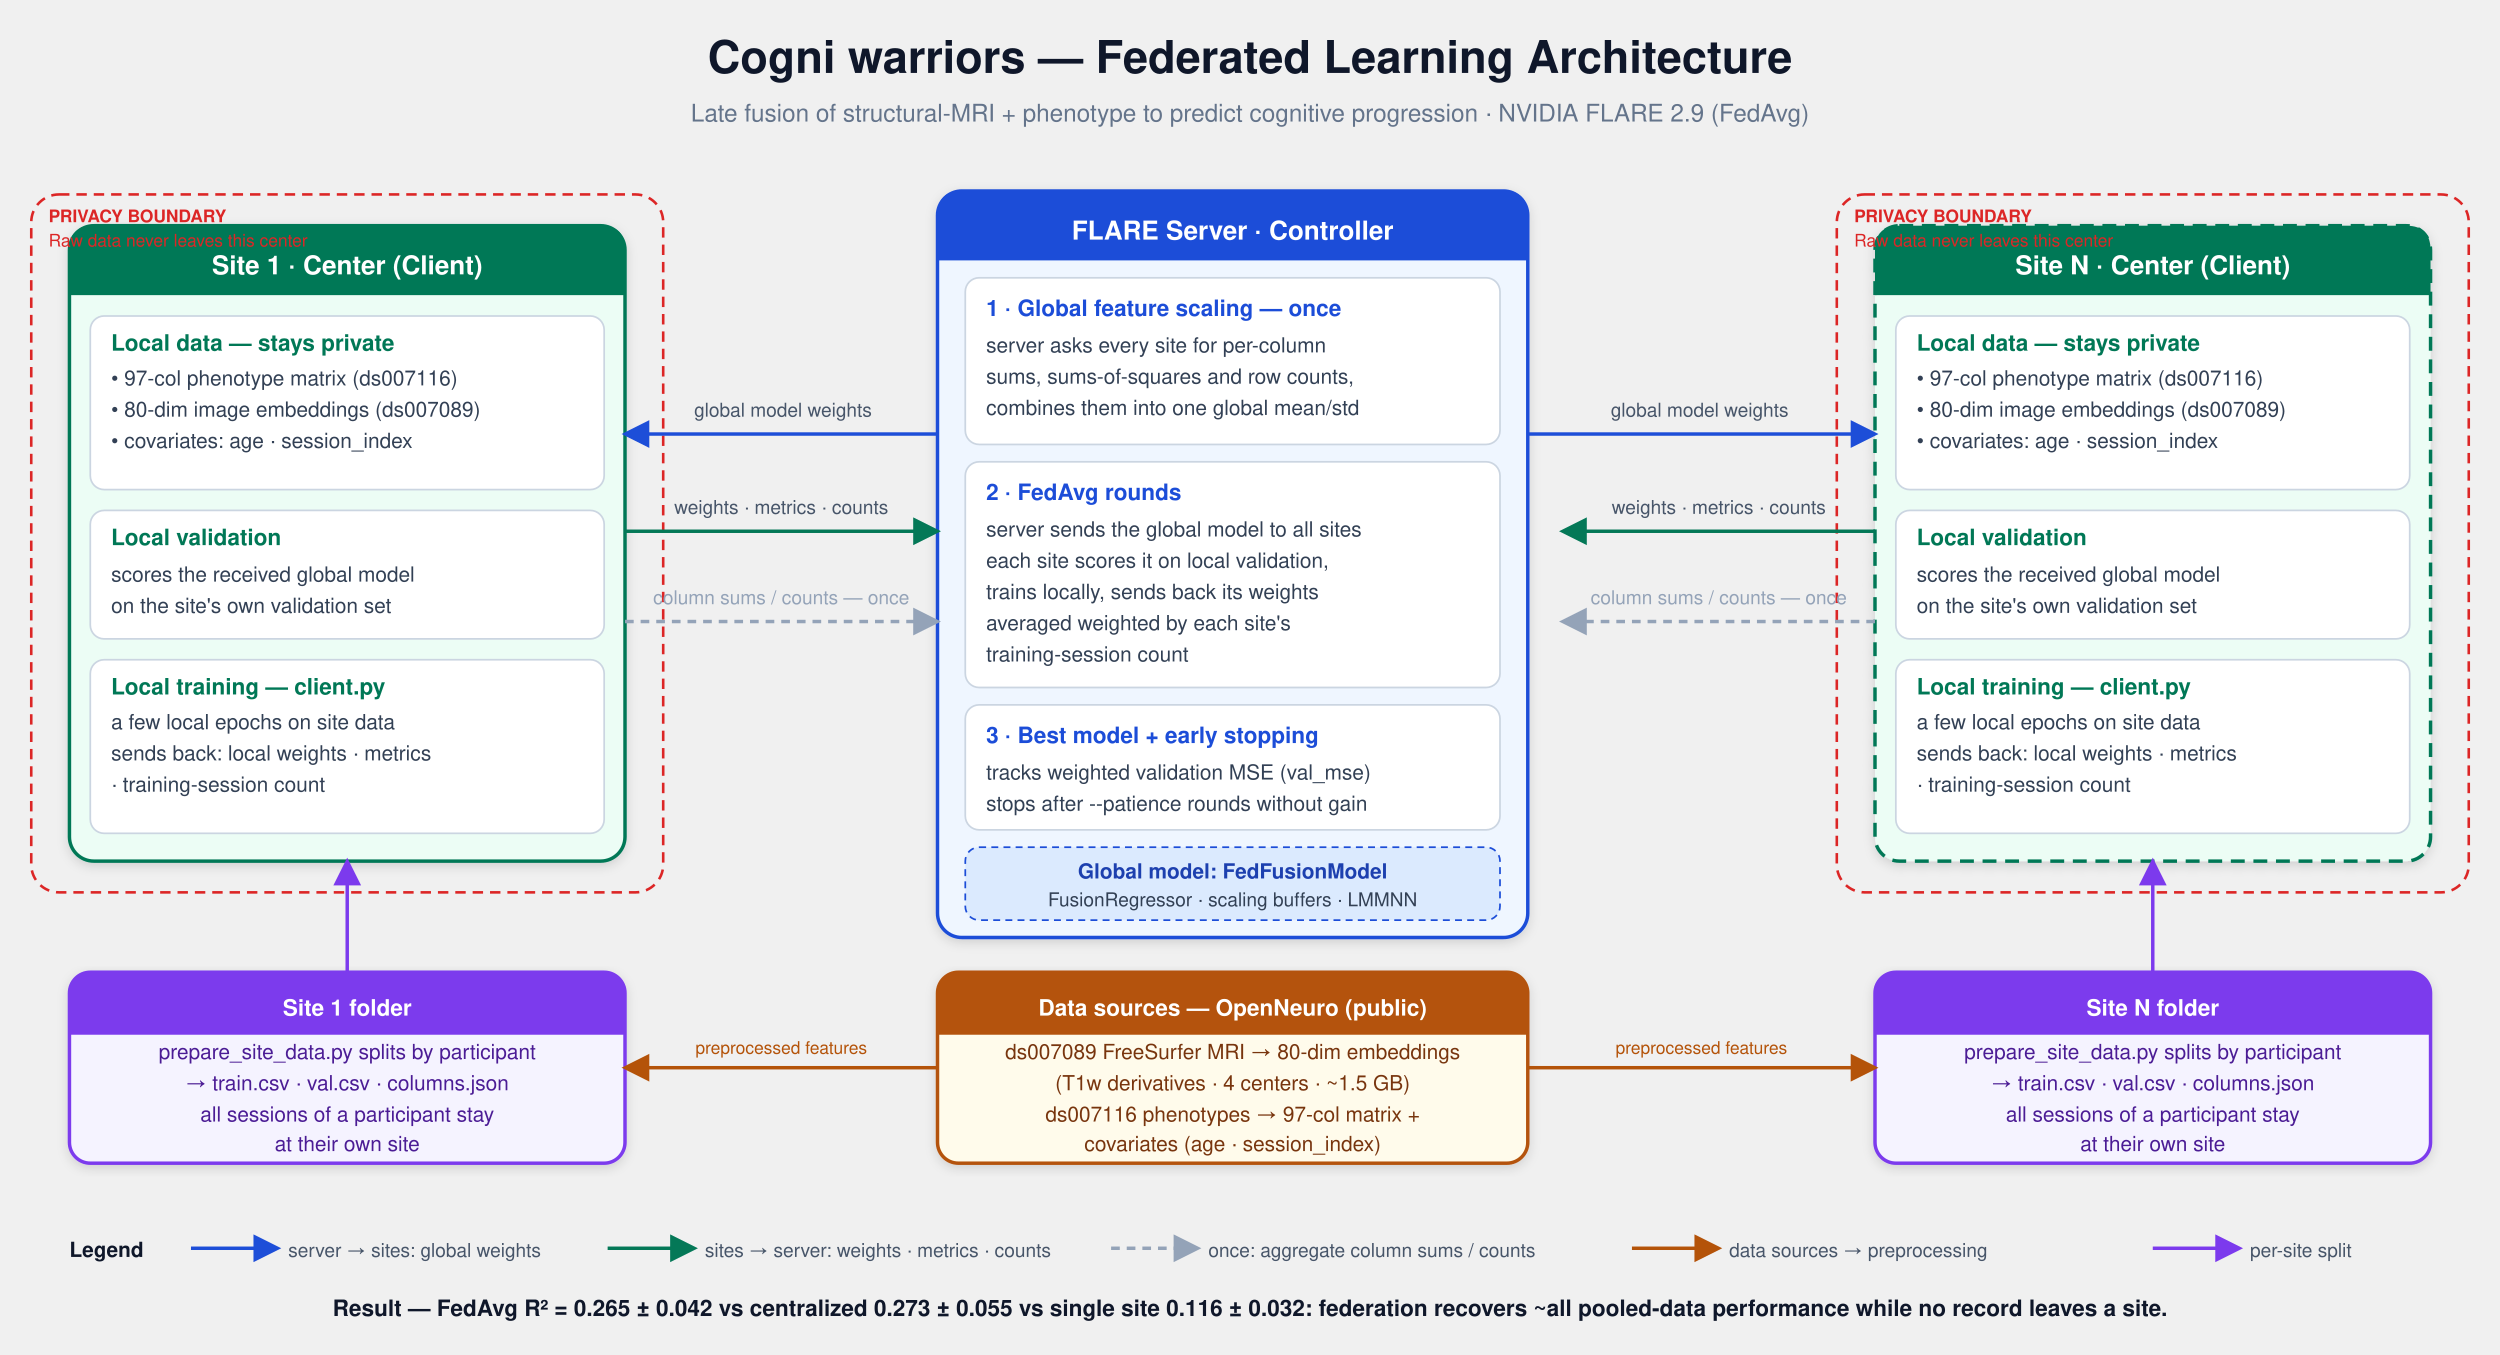
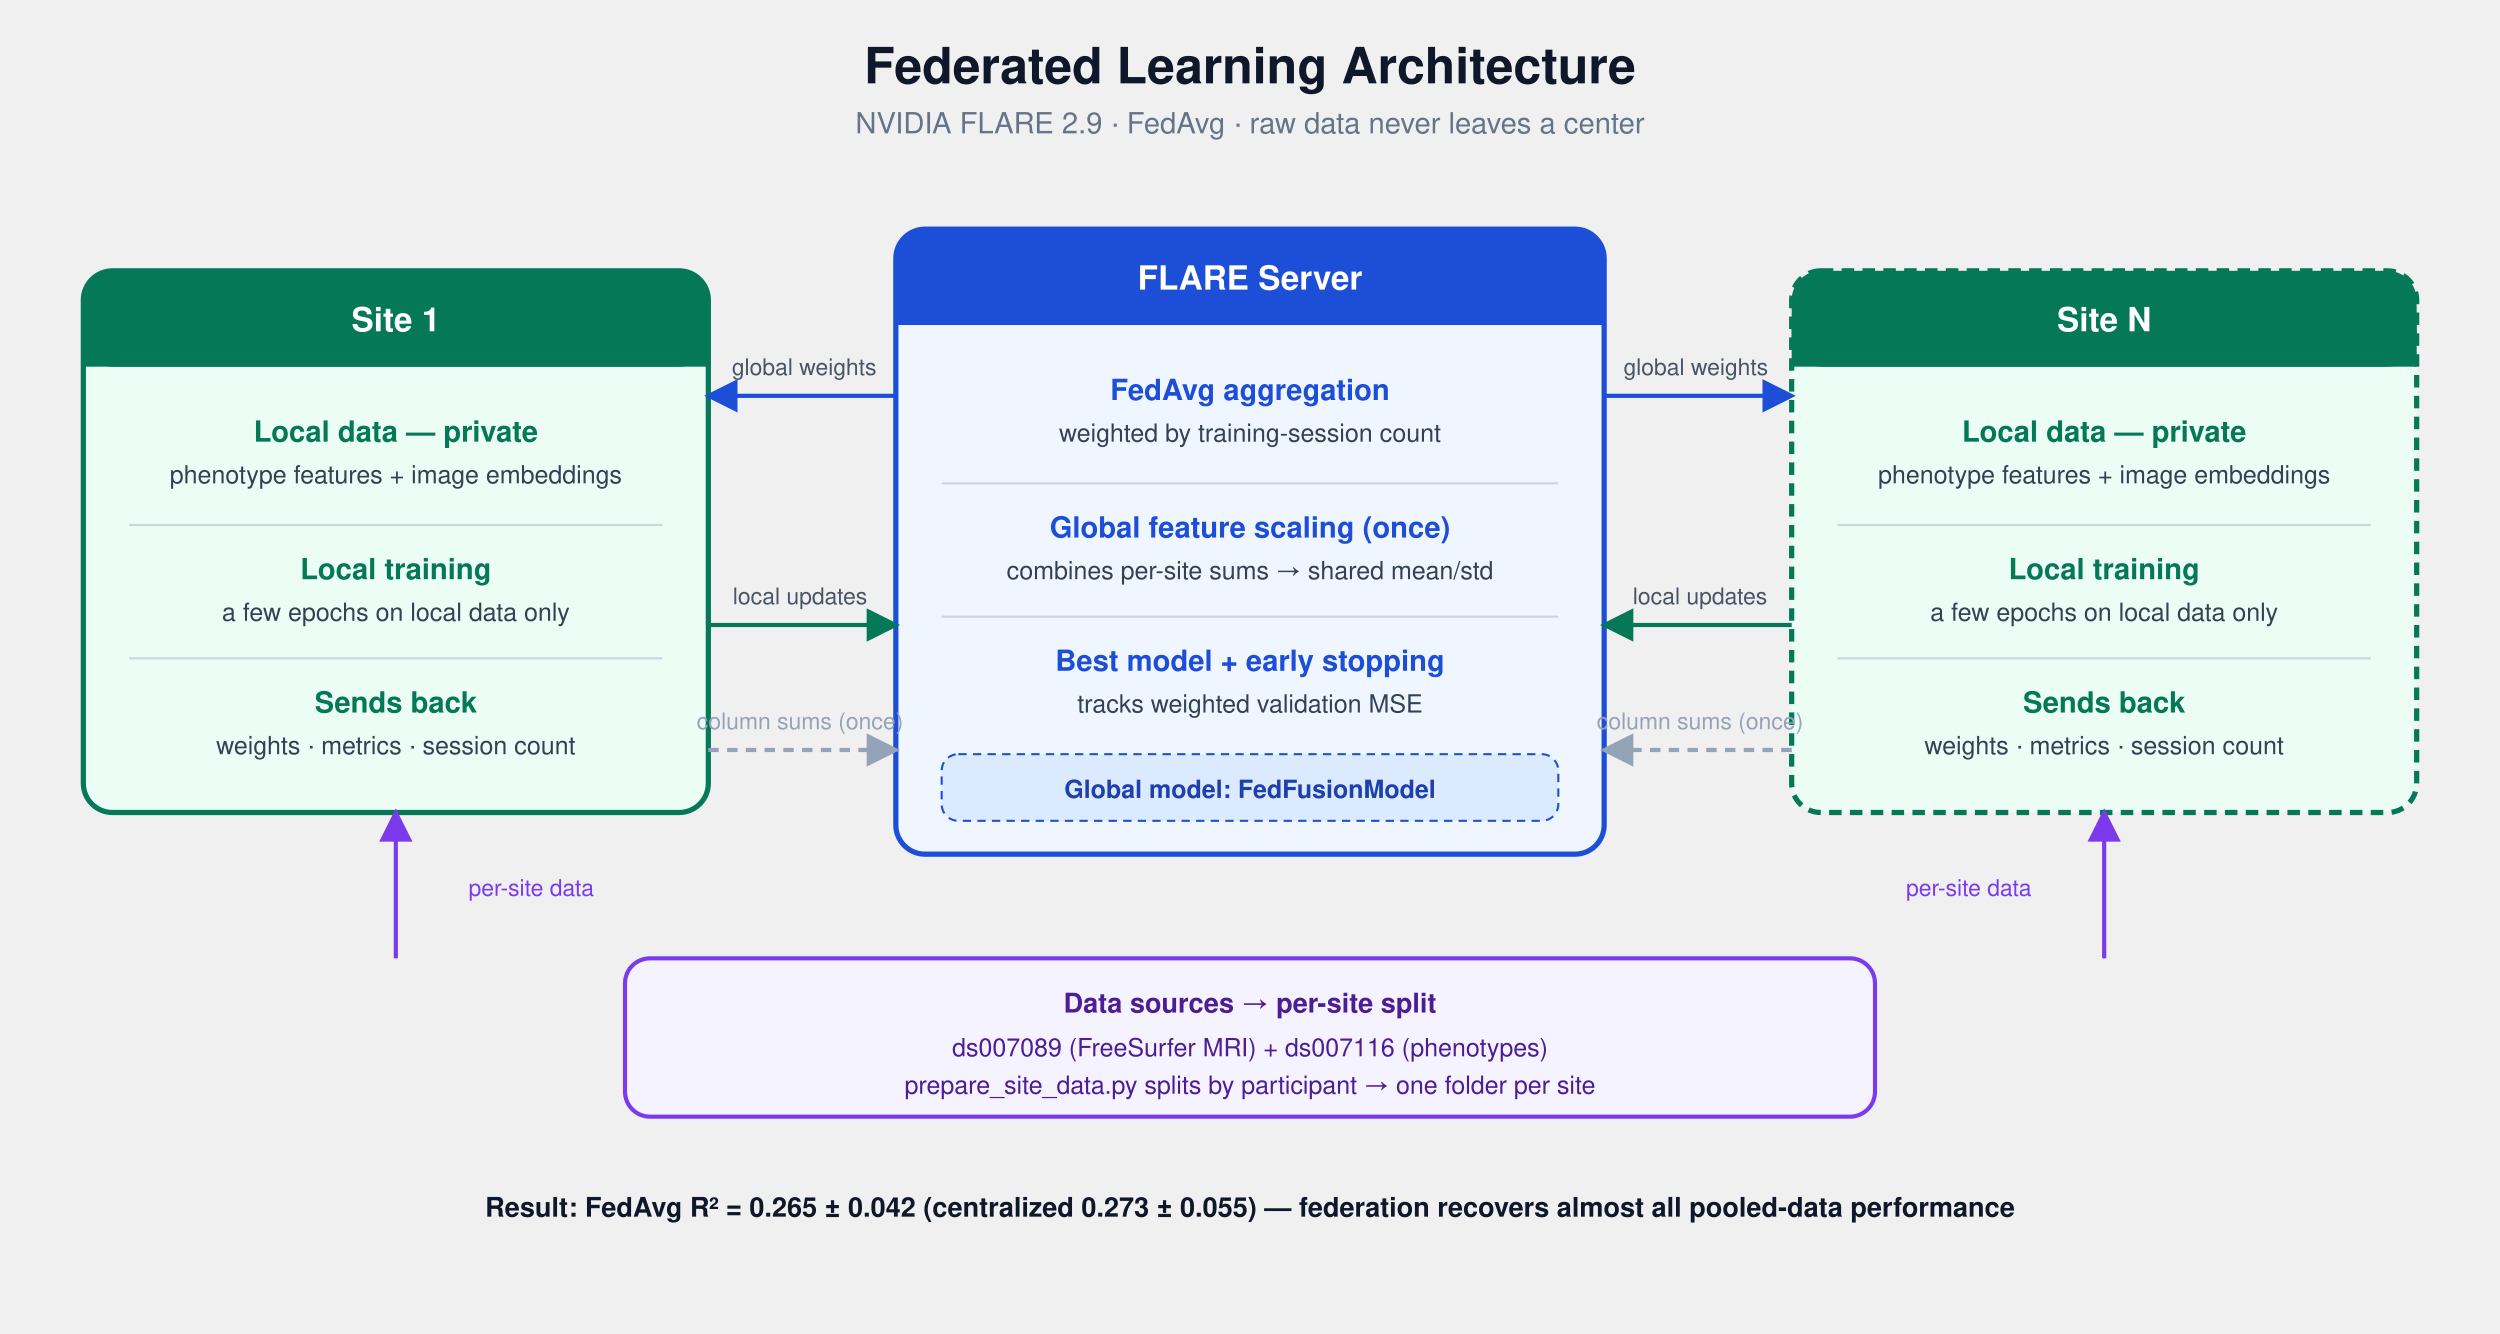
- <svg xmlns="http://www.w3.org/2000/svg" width="1440" height="780" viewBox="0 0 1440 780" font-family="Helvetica, Arial, sans-serif">
+ <svg xmlns="http://www.w3.org/2000/svg" width="1200" height="640" viewBox="0 0 1200 640" font-family="Helvetica, Arial, sans-serif">
  <defs>
    <marker id="arm-blue" markerWidth="8" markerHeight="8" refX="6" refY="4" orient="auto">
      <path d="M0,0 L8,4 L0,8 Z" fill="#1d4ed8" />
    </marker>
    <marker id="arm-green" markerWidth="8" markerHeight="8" refX="6" refY="4" orient="auto">
      <path d="M0,0 L8,4 L0,8 Z" fill="#047857" />
    </marker>
    <marker id="arm-gray" markerWidth="8" markerHeight="8" refX="6" refY="4" orient="auto">
      <path d="M0,0 L8,4 L0,8 Z" fill="#94a3b8" />
    </marker>
-     <marker id="arm-amber" markerWidth="8" markerHeight="8" refX="6" refY="4" orient="auto">
-       <path d="M0,0 L8,4 L0,8 Z" fill="#b45309" />
-     </marker>
    <marker id="arm-violet" markerWidth="8" markerHeight="8" refX="6" refY="4" orient="auto">
      <path d="M0,0 L8,4 L0,8 Z" fill="#7c3aed" />
    </marker>
-     <filter id="shadow" x="-5%" y="-5%" width="112%" height="112%">
-       <feDropShadow dx="0" dy="2" stdDeviation="3" flood-color="#00000022" />
-     </filter>
  </defs>
-   <text x="720" y="42" text-anchor="middle" font-size="26" font-weight="bold" fill="#0f172a">Cogni warriors — Federated Learning Architecture</text>
-   <text x="720" y="70" text-anchor="middle" font-size="14" fill="#64748b">Late fusion of structural-MRI + phenotype to predict cognitive progression · NVIDIA FLARE 2.9 (FedAvg)</text>
-   <g filter="url(#shadow)">
-     <rect x="540" y="110" width="340" height="430" rx="14" fill="#eff6ff" stroke="#1d4ed8" stroke-width="2" />
-     <path d="M540,124 Q540,110 554,110 L866,110 Q880,110 880,124 L880,150 L540,150 Z" fill="#1d4ed8" />
-     <text x="710" y="138" text-anchor="middle" font-size="15" font-weight="bold" fill="#ffffff">FLARE Server · Controller</text>
-     <rect x="556" y="160" width="308" height="96" rx="8" fill="#ffffff" stroke="#cbd5e1" />
-     <text x="568" y="182" font-size="13" font-weight="bold" fill="#1d4ed8">1 · Global feature scaling — once</text>
-     <text x="568" y="203" font-size="12" fill="#334155">server asks every site for per-column</text>
-     <text x="568" y="221" font-size="12" fill="#334155">sums, sums-of-squares and row counts,</text>
-     <text x="568" y="239" font-size="12" fill="#334155">combines them into one global mean/std</text>
-     <rect x="556" y="266" width="308" height="130" rx="8" fill="#ffffff" stroke="#cbd5e1" />
-     <text x="568" y="288" font-size="13" font-weight="bold" fill="#1d4ed8">2 · FedAvg rounds</text>
-     <text x="568" y="309" font-size="12" fill="#334155">server sends the global model to all sites</text>
-     <text x="568" y="327" font-size="12" fill="#334155">each site scores it on local validation,</text>
-     <text x="568" y="345" font-size="12" fill="#334155">trains locally, sends back its weights</text>
-     <text x="568" y="363" font-size="12" fill="#334155">averaged weighted by each site's</text>
-     <text x="568" y="381" font-size="12" fill="#334155">training-session count</text>
-     <rect x="556" y="406" width="308" height="72" rx="8" fill="#ffffff" stroke="#cbd5e1" />
-     <text x="568" y="428" font-size="13" font-weight="bold" fill="#1d4ed8">3 · Best model + early stopping</text>
-     <text x="568" y="449" font-size="12" fill="#334155">tracks weighted validation MSE (val_mse)</text>
-     <text x="568" y="467" font-size="12" fill="#334155">stops after --patience rounds without gain</text>
-     <rect x="556" y="488" width="308" height="42" rx="8" fill="#dbeafe" stroke="#1d4ed8" stroke-dasharray="4 3" />
-     <text x="710" y="506" text-anchor="middle" font-size="12" font-weight="bold" fill="#1e40af">Global model: FedFusionModel</text>
-     <text x="710" y="522" text-anchor="middle" font-size="11" fill="#334155">FusionRegressor · scaling buffers · LMMNN</text>
-   </g>
-   <g filter="url(#shadow)">
-     <rect x="40" y="130" width="320" height="366" rx="14" fill="#ecfdf5" stroke="#047857" stroke-width="2" />
-     <path d="M40,144 Q40,130 54,130 L346,130 Q360,130 360,144 L360,170 L40,170 Z" fill="#047857" />
-     <text x="200" y="158" text-anchor="middle" font-size="15" font-weight="bold" fill="#ffffff">Site 1 · Center (Client)</text>
-     <rect x="52" y="182" width="296" height="100" rx="8" fill="#ffffff" stroke="#cbd5e1" />
-     <text x="64" y="202" font-size="13" font-weight="bold" fill="#047857">Local data — stays private</text>
-     <text x="64" y="222" font-size="12" fill="#334155">• 97-col phenotype matrix (ds007116)</text>
-     <text x="64" y="240" font-size="12" fill="#334155">• 80-dim image embeddings (ds007089)</text>
-     <text x="64" y="258" font-size="12" fill="#334155">• covariates: age · session_index</text>
-     <rect x="52" y="294" width="296" height="74" rx="8" fill="#ffffff" stroke="#cbd5e1" />
-     <text x="64" y="314" font-size="13" font-weight="bold" fill="#047857">Local validation</text>
-     <text x="64" y="335" font-size="12" fill="#334155">scores the received global model</text>
-     <text x="64" y="353" font-size="12" fill="#334155">on the site's own validation set</text>
-     <rect x="52" y="380" width="296" height="100" rx="8" fill="#ffffff" stroke="#cbd5e1" />
-     <text x="64" y="400" font-size="13" font-weight="bold" fill="#047857">Local training — client.py</text>
-     <text x="64" y="420" font-size="12" fill="#334155">a few local epochs on site data</text>
-     <text x="64" y="438" font-size="12" fill="#334155">sends back: local weights · metrics</text>
-     <text x="64" y="456" font-size="12" fill="#334155">· training-session count</text>
-   </g>
-   <g filter="url(#shadow)">
-     <rect x="1080" y="130" width="320" height="366" rx="14" fill="#ecfdf5" stroke="#047857" stroke-width="2" stroke-dasharray="8 5" />
-     <path d="M1080,144 Q1080,130 1094,130 L1386,130 Q1400,130 1400,144 L1400,170 L1080,170 Z" fill="#047857" />
-     <text x="1240" y="158" text-anchor="middle" font-size="15" font-weight="bold" fill="#ffffff">Site N · Center (Client)</text>
-     <rect x="1092" y="182" width="296" height="100" rx="8" fill="#ffffff" stroke="#cbd5e1" />
-     <text x="1104" y="202" font-size="13" font-weight="bold" fill="#047857">Local data — stays private</text>
-     <text x="1104" y="222" font-size="12" fill="#334155">• 97-col phenotype matrix (ds007116)</text>
-     <text x="1104" y="240" font-size="12" fill="#334155">• 80-dim image embeddings (ds007089)</text>
-     <text x="1104" y="258" font-size="12" fill="#334155">• covariates: age · session_index</text>
-     <rect x="1092" y="294" width="296" height="74" rx="8" fill="#ffffff" stroke="#cbd5e1" />
-     <text x="1104" y="314" font-size="13" font-weight="bold" fill="#047857">Local validation</text>
-     <text x="1104" y="335" font-size="12" fill="#334155">scores the received global model</text>
-     <text x="1104" y="353" font-size="12" fill="#334155">on the site's own validation set</text>
-     <rect x="1092" y="380" width="296" height="100" rx="8" fill="#ffffff" stroke="#cbd5e1" />
-     <text x="1104" y="400" font-size="13" font-weight="bold" fill="#047857">Local training — client.py</text>
-     <text x="1104" y="420" font-size="12" fill="#334155">a few local epochs on site data</text>
-     <text x="1104" y="438" font-size="12" fill="#334155">sends back: local weights · metrics</text>
-     <text x="1104" y="456" font-size="12" fill="#334155">· training-session count</text>
-   </g>
-   <rect x="18" y="112" width="364" height="402" rx="16" fill="none" stroke="#dc2626" stroke-width="1.5" stroke-dasharray="6 4" />
-   <text x="28" y="128" font-size="10" font-weight="bold" fill="#dc2626">PRIVACY BOUNDARY</text>
-   <text x="28" y="142" font-size="10" fill="#dc2626">Raw data never leaves this center</text>
-   <rect x="1058" y="112" width="364" height="402" rx="16" fill="none" stroke="#dc2626" stroke-width="1.5" stroke-dasharray="6 4" />
-   <text x="1068" y="128" font-size="10" font-weight="bold" fill="#dc2626">PRIVACY BOUNDARY</text>
-   <text x="1068" y="142" font-size="10" fill="#dc2626">Raw data never leaves this center</text>
-   <line x1="540" y1="250" x2="362" y2="250" stroke="#1d4ed8" stroke-width="2" marker-end="url(#arm-blue)" />
-   <text x="451" y="240" text-anchor="middle" font-size="11" fill="#475569">global model weights</text>
-   <line x1="880" y1="250" x2="1078" y2="250" stroke="#1d4ed8" stroke-width="2" marker-end="url(#arm-blue)" />
-   <text x="979" y="240" text-anchor="middle" font-size="11" fill="#475569">global model weights</text>
-   <line x1="360" y1="306" x2="538" y2="306" stroke="#047857" stroke-width="2" marker-end="url(#arm-green)" />
-   <text x="450" y="296" text-anchor="middle" font-size="11" fill="#475569">weights · metrics · counts</text>
-   <line x1="1080" y1="306" x2="902" y2="306" stroke="#047857" stroke-width="2" marker-end="url(#arm-green)" />
-   <text x="990" y="296" text-anchor="middle" font-size="11" fill="#475569">weights · metrics · counts</text>
-   <line x1="360" y1="358" x2="538" y2="358" stroke="#94a3b8" stroke-width="2" stroke-dasharray="5 4" marker-end="url(#arm-gray)" />
-   <text x="450" y="348" text-anchor="middle" font-size="11" fill="#94a3b8">column sums / counts — once</text>
-   <line x1="1080" y1="358" x2="902" y2="358" stroke="#94a3b8" stroke-width="2" stroke-dasharray="5 4" marker-end="url(#arm-gray)" />
-   <text x="990" y="348" text-anchor="middle" font-size="11" fill="#94a3b8">column sums / counts — once</text>
-   <g filter="url(#shadow)">
-     <rect x="540" y="560" width="340" height="110" rx="12" fill="#fffbeb" stroke="#b45309" stroke-width="2" />
-     <path d="M540,574 Q540,560 554,560 L866,560 Q880,560 880,574 L880,596 L540,596 Z" fill="#b45309" />
-     <text x="710" y="585" text-anchor="middle" font-size="13" font-weight="bold" fill="#ffffff">Data sources — OpenNeuro (public)</text>
-     <text x="710" y="610" text-anchor="middle" font-size="12" fill="#78350f">ds007089 FreeSurfer MRI → 80-dim embeddings</text>
-     <text x="710" y="628" text-anchor="middle" font-size="12" fill="#78350f">(T1w derivatives · 4 centers · ~1.5 GB)</text>
-     <text x="710" y="646" text-anchor="middle" font-size="12" fill="#78350f">ds007116 phenotypes → 97-col matrix +</text>
-     <text x="710" y="663" text-anchor="middle" font-size="12" fill="#78350f">covariates (age · session_index)</text>
-   </g>
-   <g filter="url(#shadow)">
-     <rect x="40" y="560" width="320" height="110" rx="12" fill="#f5f3ff" stroke="#7c3aed" stroke-width="2" />
-     <path d="M40,574 Q40,560 54,560 L346,560 Q360,560 360,574 L360,596 L40,596 Z" fill="#7c3aed" />
-     <text x="200" y="585" text-anchor="middle" font-size="13" font-weight="bold" fill="#ffffff">Site 1 folder</text>
-     <text x="200" y="610" text-anchor="middle" font-size="12" fill="#4c1d95">prepare_site_data.py splits by participant</text>
-     <text x="200" y="628" text-anchor="middle" font-size="12" fill="#4c1d95">→ train.csv · val.csv · columns.json</text>
-     <text x="200" y="646" text-anchor="middle" font-size="12" fill="#4c1d95">all sessions of a participant stay</text>
-     <text x="200" y="663" text-anchor="middle" font-size="12" fill="#4c1d95">at their own site</text>
-     <rect x="1080" y="560" width="320" height="110" rx="12" fill="#f5f3ff" stroke="#7c3aed" stroke-width="2" />
-     <path d="M1080,574 Q1080,560 1094,560 L1386,560 Q1400,560 1400,574 L1400,596 L1080,596 Z" fill="#7c3aed" />
-     <text x="1240" y="585" text-anchor="middle" font-size="13" font-weight="bold" fill="#ffffff">Site N folder</text>
-     <text x="1240" y="610" text-anchor="middle" font-size="12" fill="#4c1d95">prepare_site_data.py splits by participant</text>
-     <text x="1240" y="628" text-anchor="middle" font-size="12" fill="#4c1d95">→ train.csv · val.csv · columns.json</text>
-     <text x="1240" y="646" text-anchor="middle" font-size="12" fill="#4c1d95">all sessions of a participant stay</text>
-     <text x="1240" y="663" text-anchor="middle" font-size="12" fill="#4c1d95">at their own site</text>
-   </g>
-   <line x1="540" y1="615" x2="362" y2="615" stroke="#b45309" stroke-width="2" marker-end="url(#arm-amber)" />
-   <text x="450" y="607" text-anchor="middle" font-size="10" fill="#b45309">preprocessed features</text>
-   <line x1="880" y1="615" x2="1078" y2="615" stroke="#b45309" stroke-width="2" marker-end="url(#arm-amber)" />
-   <text x="980" y="607" text-anchor="middle" font-size="10" fill="#b45309">preprocessed features</text>
-   <line x1="200" y1="560" x2="200" y2="498" stroke="#7c3aed" stroke-width="2" marker-end="url(#arm-violet)" />
-   <line x1="1240" y1="560" x2="1240" y2="498" stroke="#7c3aed" stroke-width="2" marker-end="url(#arm-violet)" />
-   <text x="40" y="724" font-size="12" font-weight="bold" fill="#0f172a">Legend</text>
-   <line x1="110" y1="719" x2="158" y2="719" stroke="#1d4ed8" stroke-width="2" marker-end="url(#arm-blue)" />
-   <text x="166" y="724" font-size="11" fill="#475569">server → sites: global weights</text>
-   <line x1="350" y1="719" x2="398" y2="719" stroke="#047857" stroke-width="2" marker-end="url(#arm-green)" />
-   <text x="406" y="724" font-size="11" fill="#475569">sites → server: weights · metrics · counts</text>
-   <line x1="640" y1="719" x2="688" y2="719" stroke="#94a3b8" stroke-width="2" stroke-dasharray="5 4" marker-end="url(#arm-gray)" />
-   <text x="696" y="724" font-size="11" fill="#475569">once: aggregate column sums / counts</text>
-   <line x1="940" y1="719" x2="988" y2="719" stroke="#b45309" stroke-width="2" marker-end="url(#arm-amber)" />
-   <text x="996" y="724" font-size="11" fill="#475569">data sources → preprocessing</text>
-   <line x1="1240" y1="719" x2="1288" y2="719" stroke="#7c3aed" stroke-width="2" marker-end="url(#arm-violet)" />
-   <text x="1296" y="724" font-size="11" fill="#475569">per-site split</text>
-   <text x="720" y="758" text-anchor="middle" font-size="13" font-weight="bold" fill="#0f172a">Result — FedAvg R² = 0.265 ± 0.042 vs centralized 0.273 ± 0.055 vs single site 0.116 ± 0.032: federation recovers ~all pooled-data performance while no record leaves a site.</text>
+   <text x="600" y="40" text-anchor="middle" font-size="24" font-weight="bold" fill="#0f172a">Federated Learning Architecture</text>
+   <text x="600" y="64" text-anchor="middle" font-size="14" fill="#64748b">NVIDIA FLARE 2.9 · FedAvg · raw data never leaves a center</text>
+   <rect x="430" y="110" width="340" height="300" rx="14" fill="#eff6ff" stroke="#1d4ed8" stroke-width="2.5" />
+   <rect x="430" y="110" width="340" height="46" rx="14" fill="#1d4ed8" />
+   <rect x="430" y="134" width="340" height="22" fill="#1d4ed8" />
+   <text x="600" y="139" text-anchor="middle" font-size="16" font-weight="bold" fill="#ffffff">FLARE Server</text>
+   <text x="600" y="192" text-anchor="middle" font-size="14" font-weight="bold" fill="#1d4ed8">FedAvg aggregation</text>
+   <text x="600" y="212" text-anchor="middle" font-size="12" fill="#334155">weighted by training-session count</text>
+   <line x1="452" y1="232" x2="748" y2="232" stroke="#cbd5e1" />
+   <text x="600" y="258" text-anchor="middle" font-size="14" font-weight="bold" fill="#1d4ed8">Global feature scaling (once)</text>
+   <text x="600" y="278" text-anchor="middle" font-size="12" fill="#334155">combines per-site sums → shared mean/std</text>
+   <line x1="452" y1="296" x2="748" y2="296" stroke="#cbd5e1" />
+   <text x="600" y="322" text-anchor="middle" font-size="14" font-weight="bold" fill="#1d4ed8">Best model + early stopping</text>
+   <text x="600" y="342" text-anchor="middle" font-size="12" fill="#334155">tracks weighted validation MSE</text>
+   <rect x="452" y="362" width="296" height="32" rx="8" fill="#dbeafe" stroke="#1d4ed8" stroke-dasharray="4 3" />
+   <text x="600" y="383" text-anchor="middle" font-size="12" font-weight="bold" fill="#1e40af">Global model: FedFusionModel</text>
+   <rect x="40" y="130" width="300" height="260" rx="14" fill="#ecfdf5" stroke="#047857" stroke-width="2.5" />
+   <rect x="40" y="130" width="300" height="46" rx="14" fill="#047857" />
+   <rect x="40" y="154" width="300" height="22" fill="#047857" />
+   <text x="190" y="159" text-anchor="middle" font-size="16" font-weight="bold" fill="#ffffff">Site 1</text>
+   <text x="190" y="212" text-anchor="middle" font-size="14" font-weight="bold" fill="#047857">Local data — private</text>
+   <text x="190" y="232" text-anchor="middle" font-size="12" fill="#334155">phenotype features + image embeddings</text>
+   <line x1="62" y1="252" x2="318" y2="252" stroke="#cbd5e1" />
+   <text x="190" y="278" text-anchor="middle" font-size="14" font-weight="bold" fill="#047857">Local training</text>
+   <text x="190" y="298" text-anchor="middle" font-size="12" fill="#334155">a few epochs on local data only</text>
+   <line x1="62" y1="316" x2="318" y2="316" stroke="#cbd5e1" />
+   <text x="190" y="342" text-anchor="middle" font-size="14" font-weight="bold" fill="#047857">Sends back</text>
+   <text x="190" y="362" text-anchor="middle" font-size="12" fill="#334155">weights · metrics · session count</text>
+   <rect x="860" y="130" width="300" height="260" rx="14" fill="#ecfdf5" stroke="#047857" stroke-width="2.5" stroke-dasharray="6 4" />
+   <rect x="860" y="130" width="300" height="46" rx="14" fill="#047857" />
+   <rect x="860" y="154" width="300" height="22" fill="#047857" />
+   <text x="1010" y="159" text-anchor="middle" font-size="16" font-weight="bold" fill="#ffffff">Site N</text>
+   <text x="1010" y="212" text-anchor="middle" font-size="14" font-weight="bold" fill="#047857">Local data — private</text>
+   <text x="1010" y="232" text-anchor="middle" font-size="12" fill="#334155">phenotype features + image embeddings</text>
+   <line x1="882" y1="252" x2="1138" y2="252" stroke="#cbd5e1" />
+   <text x="1010" y="278" text-anchor="middle" font-size="14" font-weight="bold" fill="#047857">Local training</text>
+   <text x="1010" y="298" text-anchor="middle" font-size="12" fill="#334155">a few epochs on local data only</text>
+   <line x1="882" y1="316" x2="1138" y2="316" stroke="#cbd5e1" />
+   <text x="1010" y="342" text-anchor="middle" font-size="14" font-weight="bold" fill="#047857">Sends back</text>
+   <text x="1010" y="362" text-anchor="middle" font-size="12" fill="#334155">weights · metrics · session count</text>
+   <line x1="430" y1="190" x2="342" y2="190" stroke="#1d4ed8" stroke-width="2" marker-end="url(#arm-blue)" />
+   <text x="386" y="180" text-anchor="middle" font-size="11" fill="#475569">global weights</text>
+   <line x1="770" y1="190" x2="858" y2="190" stroke="#1d4ed8" stroke-width="2" marker-end="url(#arm-blue)" />
+   <text x="814" y="180" text-anchor="middle" font-size="11" fill="#475569">global weights</text>
+   <line x1="340" y1="300" x2="428" y2="300" stroke="#047857" stroke-width="2" marker-end="url(#arm-green)" />
+   <text x="384" y="290" text-anchor="middle" font-size="11" fill="#475569">local updates</text>
+   <line x1="860" y1="300" x2="772" y2="300" stroke="#047857" stroke-width="2" marker-end="url(#arm-green)" />
+   <text x="816" y="290" text-anchor="middle" font-size="11" fill="#475569">local updates</text>
+   <line x1="340" y1="360" x2="428" y2="360" stroke="#94a3b8" stroke-width="2" stroke-dasharray="5 4" marker-end="url(#arm-gray)" />
+   <text x="384" y="350" text-anchor="middle" font-size="11" fill="#94a3b8">column sums (once)</text>
+   <line x1="860" y1="360" x2="772" y2="360" stroke="#94a3b8" stroke-width="2" stroke-dasharray="5 4" marker-end="url(#arm-gray)" />
+   <text x="816" y="350" text-anchor="middle" font-size="11" fill="#94a3b8">column sums (once)</text>
+   <rect x="300" y="460" width="600" height="76" rx="12" fill="#f5f3ff" stroke="#7c3aed" stroke-width="2" />
+   <text x="600" y="486" text-anchor="middle" font-size="13" font-weight="bold" fill="#4c1d95">Data sources → per-site split</text>
+   <text x="600" y="507" text-anchor="middle" font-size="12" fill="#4c1d95">ds007089 (FreeSurfer MRI) + ds007116 (phenotypes)</text>
+   <text x="600" y="525" text-anchor="middle" font-size="12" fill="#4c1d95">prepare_site_data.py splits by participant → one folder per site</text>
+   <line x1="190" y1="460" x2="190" y2="392" stroke="#7c3aed" stroke-width="2" marker-end="url(#arm-violet)" />
+   <text x="255" y="430" text-anchor="middle" font-size="11" fill="#7c3aed">per-site data</text>
+   <line x1="1010" y1="460" x2="1010" y2="392" stroke="#7c3aed" stroke-width="2" marker-end="url(#arm-violet)" />
+   <text x="945" y="430" text-anchor="middle" font-size="11" fill="#7c3aed">per-site data</text>
+   <text x="600" y="584" text-anchor="middle" font-size="13" font-weight="bold" fill="#0f172a">Result: FedAvg R² = 0.265 ± 0.042 (centralized 0.273 ± 0.055) — federation recovers almost all pooled-data performance</text>
</svg>
